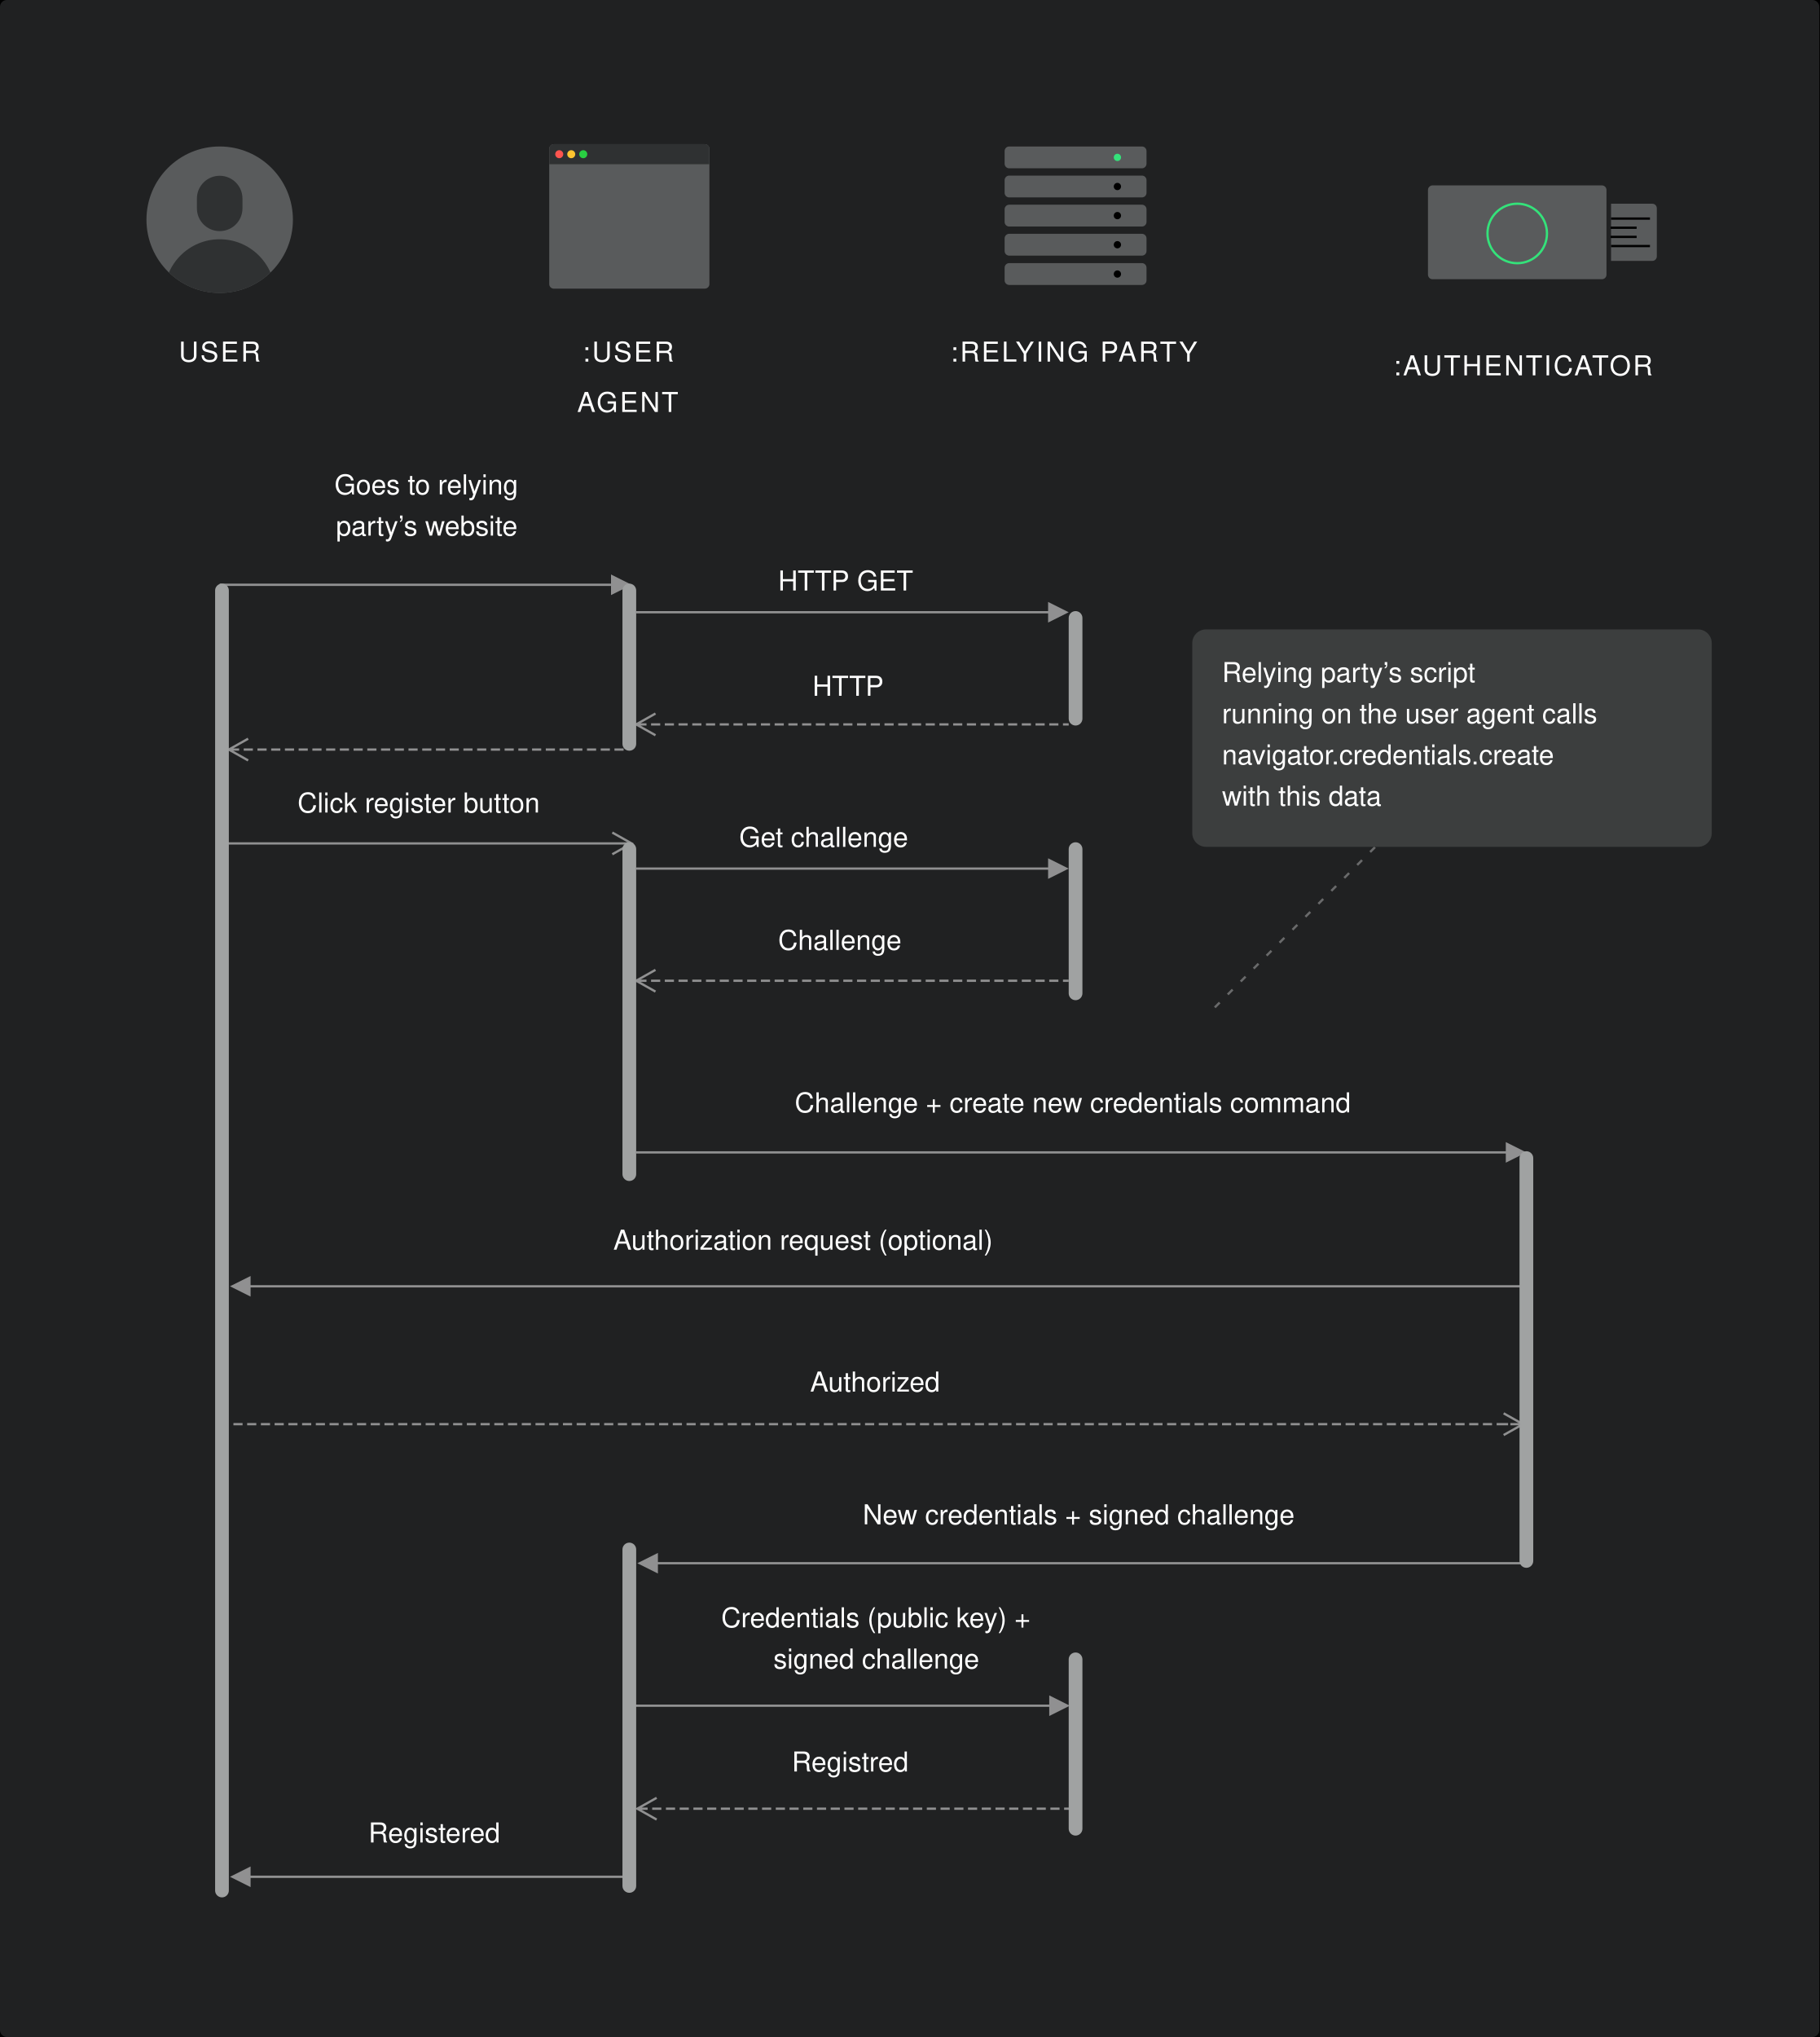
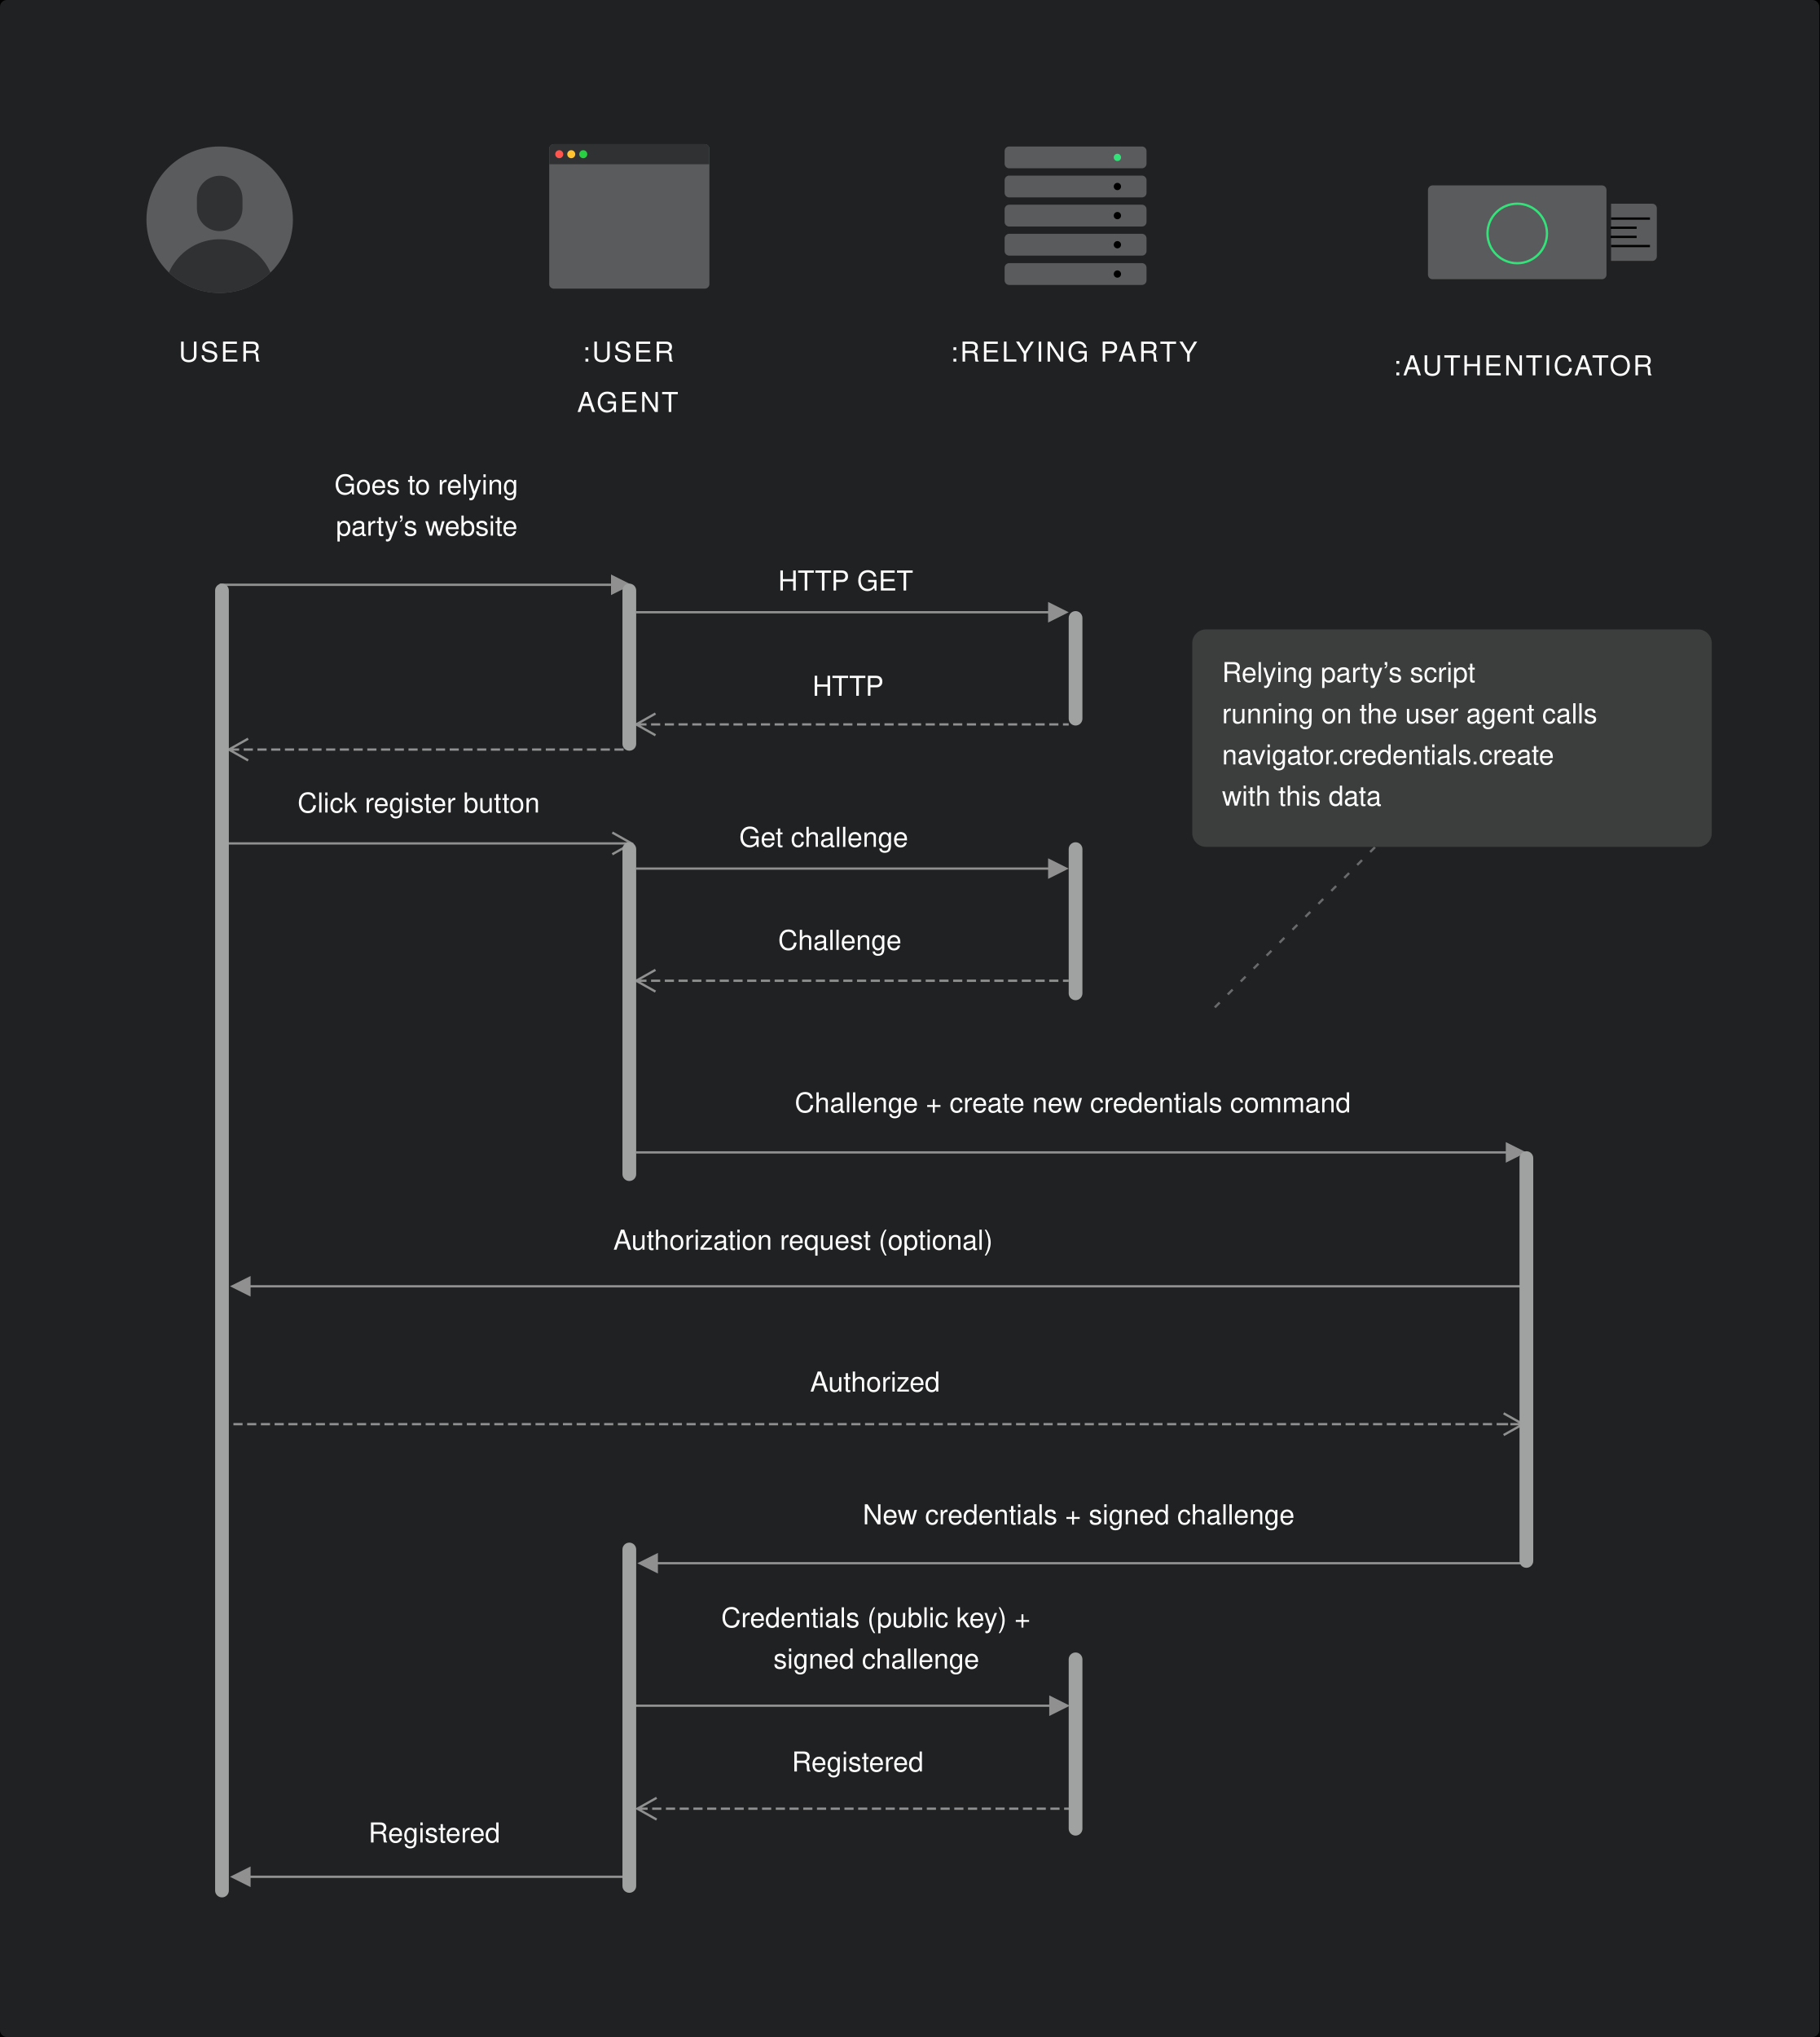
<svg xmlns="http://www.w3.org/2000/svg" xmlns:xlink="http://www.w3.org/1999/xlink" width="795px" height="890px" viewBox="0 0 795 890" version="1.1">
  <defs>
    <rect id="path-1" x="0" y="0" width="795" height="890" rx="3" />
    <path d="M2,0 L68,0 C69.105,-2.02906125e-16 70,0.895 70,2 L70,61.111 C70,62.216 69.105,63.111 68,63.111 L2,63.111 C0.895,63.111 1.3527075e-16,62.216 0,61.111 L0,2 C-1.3527075e-16,0.895 0.895,2.02906125e-16 2,0 Z" id="path-3" />
    <circle id="path-5" cx="32" cy="32" r="32" />
  </defs>
  <g id="Lock-and-Feeling" stroke="none" stroke-width="1" fill="none" fill-rule="evenodd">
    <g id="UI_Tutorial-Information" transform="translate(-148, -1686)">
      <rect fill="#000000" x="0" y="0" width="1440" height="7895" />
      <g id="How-It-Works" transform="translate(147, 590)">
        <g id="Graphic-#2" transform="translate(1, 1096)">
          <g id="Line-10">
            <mask id="mask-2" fill="white">
              <use xlink:href="#path-1" />
            </mask>
            <use id="Mask" fill="#202122" fill-rule="nonzero" xlink:href="#path-1" />
            <path d="M96.5,185.418 L96.5,825.582" stroke="#FFFFFF" opacity="0.33" stroke-linecap="square" stroke-dasharray="2,6" fill-rule="nonzero" mask="url(#mask-2)" />
            <path d="M273.5,185.418 L273.5,825.582" stroke="#FFFFFF" opacity="0.33" stroke-linecap="square" stroke-dasharray="2,6" fill-rule="nonzero" mask="url(#mask-2)" />
            <path d="M469.5,185.418 L469.5,825.582" stroke="#FFFFFF" opacity="0.33" stroke-linecap="square" stroke-dasharray="2,6" fill-rule="nonzero" mask="url(#mask-2)" />
            <path d="M665.5,185.418 L665.5,825.582" stroke="#FFFFFF" opacity="0.33" stroke-linecap="square" stroke-dasharray="2,6" fill-rule="nonzero" mask="url(#mask-2)" />
            <path d="M600.5,370.5 L529.068,441.932" id="Line-11" stroke="#FFFFFF" opacity="0.33" stroke-linecap="square" stroke-dasharray="2,6" fill-rule="nonzero" mask="url(#mask-2)" />
          </g>
          <g id="User-Agent" transform="translate(96, 63)">
            <g id="Rectangle-4" transform="translate(144, 0)">
              <mask id="mask-4" fill="white">
                <use xlink:href="#path-3" />
              </mask>
              <use id="Mask" fill="#595B5C" fill-rule="nonzero" xlink:href="#path-3" />
              <rect fill="#2F3132" fill-rule="nonzero" mask="url(#mask-4)" x="0" y="0" width="70" height="8.75" />
              <circle id="Oval-3" fill="#FF554F" fill-rule="nonzero" mask="url(#mask-4)" cx="4.375" cy="4.375" r="1.75" />
              <circle id="Oval-3" fill="#FFC430" fill-rule="nonzero" mask="url(#mask-4)" cx="9.625" cy="4.375" r="1.75" />
              <circle id="Oval-3" fill="#29CF42" fill-rule="nonzero" mask="url(#mask-4)" cx="14.875" cy="4.375" r="1.75" />
            </g>
            <text id=":User-Agent" font-family="Helvetica" font-size="12" font-weight="normal" line-spacing="22" letter-spacing="0.857" fill="#FFFFFF">
              <tspan x="158.52" y="95">:USER </tspan>
              <tspan x="156.188" y="117">AGENT</tspan>
            </text>
            <text id="Goes-to-relying-part" font-family="Helvetica" font-size="12" font-weight="normal" line-spacing="18" fill="#FFFFFF">
              <tspan x="50.146" y="153">Goes to relying</tspan>
              <tspan x="50.817" y="171">party’s website</tspan>
            </text>
            <rect id="Rectangle-20" fill="#3C3E3E" fill-rule="nonzero" x="425" y="212" width="227" height="95" rx="6" />
            <path id="Line-9" d="M171,193 L0.5,193 L-2.77555756e-16,193 L-2.77555756e-16,192 L0.5,192 L171,192 L171,188 L180,192.5 L171,197 L171,193 Z" fill="#FFFFFF" fill-rule="nonzero" opacity="0.5" />
            <path id="Line-9" d="M178.091,305 L171.755,301.436 L171.319,301.191 L171.809,300.319 L172.245,300.564 L180.245,305.064 L181.02,305.5 L180.245,305.936 L172.245,310.436 L171.809,310.681 L171.319,309.809 L171.755,309.564 L178.091,306 L172,306 L0.5,306 L-2.77555756e-16,306 L-2.77555756e-16,305 L0.5,305 L172,305 L178.091,305 Z" fill="#FFFFFF" fill-rule="nonzero" opacity="0.5" />
            <path id="Line-9" d="M13.5,756.5 L181,756.5 L181.5,756.5 L181.5,757.5 L181,757.5 L13.5,757.5 L13.5,761.5 L4.5,757 L13.5,752.5 L13.5,756.5 Z" fill="#FFFFFF" fill-rule="nonzero" opacity="0.5" />
            <path id="Line-9" d="M362,205 L182.5,205 L182,205 L182,204 L182.5,204 L362,204 L362,200 L371,204.5 L362,209 L362,205 Z" fill="#FFFFFF" fill-rule="nonzero" opacity="0.5" />
            <path id="Line-9" d="M183.909,254 L190.245,257.564 L190.681,257.809 L190.191,258.681 L189.755,258.436 L181.755,253.936 L180.98,253.5 L181.755,253.064 L189.755,248.564 L190.191,248.319 L190.681,249.191 L190.245,249.436 L183.909,253 L186,253 L186.5,253 L186.5,254 L186,254 L183.909,254 Z M189,254 L188.5,254 L188.5,253 L189,253 L190,253 L192,253 L192.5,253 L192.5,254 L192,254 L190,254 L189,254 Z M195,254 L194.5,254 L194.5,253 L195,253 L198,253 L198.5,253 L198.5,254 L198,254 L195,254 Z M201,254 L200.5,254 L200.5,253 L201,253 L204,253 L204.5,253 L204.5,254 L204,254 L201,254 Z M207,254 L206.5,254 L206.5,253 L207,253 L210,253 L210.5,253 L210.5,254 L210,254 L207,254 Z M213,254 L212.5,254 L212.5,253 L213,253 L216,253 L216.5,253 L216.5,254 L216,254 L213,254 Z M219,254 L218.5,254 L218.5,253 L219,253 L222,253 L222.5,253 L222.5,254 L222,254 L219,254 Z M225,254 L224.5,254 L224.5,253 L225,253 L228,253 L228.5,253 L228.5,254 L228,254 L225,254 Z M231,254 L230.5,254 L230.5,253 L231,253 L234,253 L234.5,253 L234.5,254 L234,254 L231,254 Z M237,254 L236.5,254 L236.5,253 L237,253 L240,253 L240.5,253 L240.5,254 L240,254 L237,254 Z M243,254 L242.5,254 L242.5,253 L243,253 L246,253 L246.5,253 L246.5,254 L246,254 L243,254 Z M249,254 L248.5,254 L248.5,253 L249,253 L252,253 L252.5,253 L252.5,254 L252,254 L249,254 Z M255,254 L254.5,254 L254.5,253 L255,253 L258,253 L258.5,253 L258.5,254 L258,254 L255,254 Z M261,254 L260.5,254 L260.5,253 L261,253 L264,253 L264.5,253 L264.5,254 L264,254 L261,254 Z M267,254 L266.5,254 L266.5,253 L267,253 L270,253 L270.5,253 L270.5,254 L270,254 L267,254 Z M273,254 L272.5,254 L272.5,253 L273,253 L276,253 L276.5,253 L276.5,254 L276,254 L273,254 Z M279,254 L278.5,254 L278.5,253 L279,253 L282,253 L282.5,253 L282.5,254 L282,254 L279,254 Z M285,254 L284.5,254 L284.5,253 L285,253 L288,253 L288.5,253 L288.5,254 L288,254 L285,254 Z M291,254 L290.5,254 L290.5,253 L291,253 L294,253 L294.5,253 L294.5,254 L294,254 L291,254 Z M297,254 L296.5,254 L296.5,253 L297,253 L300,253 L300.5,253 L300.5,254 L300,254 L297,254 Z M303,254 L302.5,254 L302.5,253 L303,253 L306,253 L306.5,253 L306.5,254 L306,254 L303,254 Z M309,254 L308.5,254 L308.5,253 L309,253 L312,253 L312.5,253 L312.5,254 L312,254 L309,254 Z M315,254 L314.5,254 L314.5,253 L315,253 L318,253 L318.5,253 L318.5,254 L318,254 L315,254 Z M321,254 L320.5,254 L320.5,253 L321,253 L324,253 L324.5,253 L324.5,254 L324,254 L321,254 Z M327,254 L326.5,254 L326.5,253 L327,253 L330,253 L330.5,253 L330.5,254 L330,254 L327,254 Z M333,254 L332.5,254 L332.5,253 L333,253 L336,253 L336.5,253 L336.5,254 L336,254 L333,254 Z M339,254 L338.5,254 L338.5,253 L339,253 L342,253 L342.5,253 L342.5,254 L342,254 L339,254 Z M345,254 L344.5,254 L344.5,253 L345,253 L348,253 L348.5,253 L348.5,254 L348,254 L345,254 Z M351,254 L350.5,254 L350.5,253 L351,253 L354,253 L354.5,253 L354.5,254 L354,254 L351,254 Z M357,254 L356.5,254 L356.5,253 L357,253 L360,253 L360.5,253 L360.5,254 L360,254 L357,254 Z M363,254 L362.5,254 L362.5,253 L363,253 L366,253 L366.5,253 L366.5,254 L366,254 L363,254 Z M369,254 L368.5,254 L368.5,253 L369,253 L370.5,253 L371,253 L371,254 L370.5,254 L369,254 Z" fill="#FFFFFF" fill-rule="nonzero" opacity="0.5" />
            <path id="Line-9" d="M5.909,265 L12.245,268.564 L12.681,268.809 L12.191,269.681 L11.755,269.436 L3.755,264.936 L2.98,264.5 L3.755,264.064 L11.755,259.564 L12.191,259.319 L12.681,260.191 L12.245,260.436 L5.909,264 L8,264 L8.5,264 L8.5,265 L8,265 L5.909,265 Z M11,265 L10.5,265 L10.5,264 L11,264 L12,264 L14,264 L14.5,264 L14.5,265 L14,265 L12,265 L11,265 Z M17,265 L16.5,265 L16.5,264 L17,264 L20,264 L20.5,264 L20.5,265 L20,265 L17,265 Z M23,265 L22.5,265 L22.5,264 L23,264 L26,264 L26.5,264 L26.5,265 L26,265 L23,265 Z M29,265 L28.5,265 L28.5,264 L29,264 L32,264 L32.5,264 L32.5,265 L32,265 L29,265 Z M35,265 L34.5,265 L34.5,264 L35,264 L38,264 L38.5,264 L38.5,265 L38,265 L35,265 Z M41,265 L40.5,265 L40.5,264 L41,264 L44,264 L44.5,264 L44.5,265 L44,265 L41,265 Z M47,265 L46.5,265 L46.5,264 L47,264 L50,264 L50.5,264 L50.5,265 L50,265 L47,265 Z M53,265 L52.5,265 L52.5,264 L53,264 L56,264 L56.5,264 L56.5,265 L56,265 L53,265 Z M59,265 L58.5,265 L58.5,264 L59,264 L62,264 L62.5,264 L62.5,265 L62,265 L59,265 Z M65,265 L64.5,265 L64.5,264 L65,264 L68,264 L68.5,264 L68.5,265 L68,265 L65,265 Z M71,265 L70.5,265 L70.5,264 L71,264 L74,264 L74.5,264 L74.5,265 L74,265 L71,265 Z M77,265 L76.5,265 L76.5,264 L77,264 L80,264 L80.5,264 L80.5,265 L80,265 L77,265 Z M83,265 L82.5,265 L82.5,264 L83,264 L86,264 L86.5,264 L86.5,265 L86,265 L83,265 Z M89,265 L88.5,265 L88.5,264 L89,264 L92,264 L92.5,264 L92.5,265 L92,265 L89,265 Z M95,265 L94.5,265 L94.5,264 L95,264 L98,264 L98.5,264 L98.5,265 L98,265 L95,265 Z M101,265 L100.5,265 L100.5,264 L101,264 L104,264 L104.5,264 L104.5,265 L104,265 L101,265 Z M107,265 L106.5,265 L106.5,264 L107,264 L110,264 L110.5,264 L110.5,265 L110,265 L107,265 Z M113,265 L112.5,265 L112.5,264 L113,264 L116,264 L116.5,264 L116.5,265 L116,265 L113,265 Z M119,265 L118.5,265 L118.5,264 L119,264 L122,264 L122.5,264 L122.5,265 L122,265 L119,265 Z M125,265 L124.5,265 L124.5,264 L125,264 L128,264 L128.5,264 L128.5,265 L128,265 L125,265 Z M131,265 L130.5,265 L130.5,264 L131,264 L134,264 L134.5,264 L134.5,265 L134,265 L131,265 Z M137,265 L136.5,265 L136.5,264 L137,264 L140,264 L140.5,264 L140.5,265 L140,265 L137,265 Z M143,265 L142.5,265 L142.5,264 L143,264 L146,264 L146.5,264 L146.5,265 L146,265 L143,265 Z M149,265 L148.5,265 L148.5,264 L149,264 L152,264 L152.5,264 L152.5,265 L152,265 L149,265 Z M155,265 L154.5,265 L154.5,264 L155,264 L158,264 L158.5,264 L158.5,265 L158,265 L155,265 Z M161,265 L160.5,265 L160.5,264 L161,264 L164,264 L164.5,264 L164.5,265 L164,265 L161,265 Z M167,265 L166.5,265 L166.5,264 L167,264 L170,264 L170.5,264 L170.5,265 L170,265 L167,265 Z M173,265 L172.5,265 L172.5,264 L173,264 L176,264 L176.5,264 L176.5,265 L176,265 L173,265 Z" fill="#FFFFFF" fill-rule="nonzero" opacity="0.5" />
            <path id="Line-9" d="M362,317 L182.5,317 L182,317 L182,316 L182.5,316 L362,316 L362,312 L371,316.5 L362,321 L362,317 Z" fill="#FFFFFF" fill-rule="nonzero" opacity="0.5" />
            <path id="Line-9" d="M362.5,682.75 L181,682.75 L180.5,682.75 L180.5,681.75 L181,681.75 L362.5,681.75 L362.5,677.75 L371.5,682.25 L362.5,686.75 L362.5,682.75 Z" fill="#FFFFFF" fill-rule="nonzero" opacity="0.5" />
            <path id="Line-9" d="M184.409,727.75 L190.745,731.314 L191.181,731.559 L190.691,732.431 L190.255,732.186 L182.255,727.686 L181.48,727.25 L182.255,726.814 L190.255,722.314 L190.691,722.069 L191.181,722.941 L190.745,723.186 L184.409,726.75 L186.5,726.75 L187,726.75 L187,727.75 L186.5,727.75 L184.409,727.75 Z M189.5,727.75 L189,727.75 L189,726.75 L189.5,726.75 L190.5,726.75 L192.5,726.75 L193,726.75 L193,727.75 L192.5,727.75 L190.5,727.75 L189.5,727.75 Z M195.5,727.75 L195,727.75 L195,726.75 L195.5,726.75 L198.5,726.75 L199,726.75 L199,727.75 L198.5,727.75 L195.5,727.75 Z M201.5,727.75 L201,727.75 L201,726.75 L201.5,726.75 L204.5,726.75 L205,726.75 L205,727.75 L204.5,727.75 L201.5,727.75 Z M207.5,727.75 L207,727.75 L207,726.75 L207.5,726.75 L210.5,726.75 L211,726.75 L211,727.75 L210.5,727.75 L207.5,727.75 Z M213.5,727.75 L213,727.75 L213,726.75 L213.5,726.75 L216.5,726.75 L217,726.75 L217,727.75 L216.5,727.75 L213.5,727.75 Z M219.5,727.75 L219,727.75 L219,726.75 L219.5,726.75 L222.5,726.75 L223,726.75 L223,727.75 L222.5,727.75 L219.5,727.75 Z M225.5,727.75 L225,727.75 L225,726.75 L225.5,726.75 L228.5,726.75 L229,726.75 L229,727.75 L228.5,727.75 L225.5,727.75 Z M231.5,727.75 L231,727.75 L231,726.75 L231.5,726.75 L234.5,726.75 L235,726.75 L235,727.75 L234.5,727.75 L231.5,727.75 Z M237.5,727.75 L237,727.75 L237,726.75 L237.5,726.75 L240.5,726.75 L241,726.75 L241,727.75 L240.5,727.75 L237.5,727.75 Z M243.5,727.75 L243,727.75 L243,726.75 L243.5,726.75 L246.5,726.75 L247,726.75 L247,727.75 L246.5,727.75 L243.5,727.75 Z M249.5,727.75 L249,727.75 L249,726.75 L249.5,726.75 L252.5,726.75 L253,726.75 L253,727.75 L252.5,727.75 L249.5,727.75 Z M255.5,727.75 L255,727.75 L255,726.75 L255.5,726.75 L258.5,726.75 L259,726.75 L259,727.75 L258.5,727.75 L255.5,727.75 Z M261.5,727.75 L261,727.75 L261,726.75 L261.5,726.75 L264.5,726.75 L265,726.75 L265,727.75 L264.5,727.75 L261.5,727.75 Z M267.5,727.75 L267,727.75 L267,726.75 L267.5,726.75 L270.5,726.75 L271,726.75 L271,727.75 L270.5,727.75 L267.5,727.75 Z M273.5,727.75 L273,727.75 L273,726.75 L273.5,726.75 L276.5,726.75 L277,726.75 L277,727.75 L276.5,727.75 L273.5,727.75 Z M279.5,727.75 L279,727.75 L279,726.75 L279.5,726.75 L282.5,726.75 L283,726.75 L283,727.75 L282.5,727.75 L279.5,727.75 Z M285.5,727.75 L285,727.75 L285,726.75 L285.5,726.75 L288.5,726.75 L289,726.75 L289,727.75 L288.5,727.75 L285.5,727.75 Z M291.5,727.75 L291,727.75 L291,726.75 L291.5,726.75 L294.5,726.75 L295,726.75 L295,727.75 L294.5,727.75 L291.5,727.75 Z M297.5,727.75 L297,727.75 L297,726.75 L297.5,726.75 L300.5,726.75 L301,726.75 L301,727.75 L300.5,727.75 L297.5,727.75 Z M303.5,727.75 L303,727.75 L303,726.75 L303.5,726.75 L306.5,726.75 L307,726.75 L307,727.75 L306.5,727.75 L303.5,727.75 Z M309.5,727.75 L309,727.75 L309,726.75 L309.5,726.75 L312.5,726.75 L313,726.75 L313,727.75 L312.5,727.75 L309.5,727.75 Z M315.5,727.75 L315,727.75 L315,726.75 L315.5,726.75 L318.5,726.75 L319,726.75 L319,727.75 L318.5,727.75 L315.5,727.75 Z M321.5,727.75 L321,727.75 L321,726.75 L321.5,726.75 L324.5,726.75 L325,726.75 L325,727.75 L324.5,727.75 L321.5,727.75 Z M327.5,727.75 L327,727.75 L327,726.75 L327.5,726.75 L330.5,726.75 L331,726.75 L331,727.75 L330.5,727.75 L327.5,727.75 Z M333.5,727.75 L333,727.75 L333,726.75 L333.5,726.75 L336.5,726.75 L337,726.75 L337,727.75 L336.5,727.75 L333.5,727.75 Z M339.5,727.75 L339,727.75 L339,726.75 L339.5,726.75 L342.5,726.75 L343,726.75 L343,727.75 L342.5,727.75 L339.5,727.75 Z M345.5,727.75 L345,727.75 L345,726.75 L345.5,726.75 L348.5,726.75 L349,726.75 L349,727.75 L348.5,727.75 L345.5,727.75 Z M351.5,727.75 L351,727.75 L351,726.75 L351.5,726.75 L354.5,726.75 L355,726.75 L355,727.75 L354.5,727.75 L351.5,727.75 Z M357.5,727.75 L357,727.75 L357,726.75 L357.5,726.75 L360.5,726.75 L361,726.75 L361,727.75 L360.5,727.75 L357.5,727.75 Z M363.5,727.75 L363,727.75 L363,726.75 L363.5,726.75 L366.5,726.75 L367,726.75 L367,727.75 L366.5,727.75 L363.5,727.75 Z M369.5,727.75 L369,727.75 L369,726.75 L369.5,726.75 L371,726.75 L371.5,726.75 L371.5,727.75 L371,727.75 L369.5,727.75 Z" fill="#FFFFFF" fill-rule="nonzero" opacity="0.5" />
            <path id="Line-9" d="M562,441 L182.5,441 L182,441 L182,440 L182.5,440 L562,440 L562,436 L571,440.5 L562,445 L562,441 Z" fill="#FFFFFF" fill-rule="nonzero" opacity="0.5" />
            <path id="Line-9" d="M191.5,619.5 L571,619.5 L571.5,619.5 L571.5,620.5 L571,620.5 L191.5,620.5 L191.5,624.5 L182.5,620 L191.5,615.5 L191.5,619.5 Z" fill="#FFFFFF" fill-rule="nonzero" opacity="0.5" />
            <path id="Line-9" d="M13.5,498.5 L570,498.5 L570.5,498.5 L570.5,499.5 L570,499.5 L13.5,499.5 L13.5,503.5 L4.5,499 L13.5,494.5 L13.5,498.5 Z" fill="#FFFFFF" fill-rule="nonzero" opacity="0.5" />
            <path id="Line-9" d="M183.909,366 L190.245,369.564 L190.681,369.809 L190.191,370.681 L189.755,370.436 L181.755,365.936 L180.98,365.5 L181.755,365.064 L189.755,360.564 L190.191,360.319 L190.681,361.191 L190.245,361.436 L183.909,365 L186,365 L186.5,365 L186.5,366 L186,366 L183.909,366 Z M189,366 L188.5,366 L188.5,365 L189,365 L190,365 L192,365 L192.5,365 L192.5,366 L192,366 L190,366 L189,366 Z M195,366 L194.5,366 L194.5,365 L195,365 L198,365 L198.5,365 L198.5,366 L198,366 L195,366 Z M201,366 L200.5,366 L200.5,365 L201,365 L204,365 L204.5,365 L204.5,366 L204,366 L201,366 Z M207,366 L206.5,366 L206.5,365 L207,365 L210,365 L210.5,365 L210.5,366 L210,366 L207,366 Z M213,366 L212.5,366 L212.5,365 L213,365 L216,365 L216.5,365 L216.5,366 L216,366 L213,366 Z M219,366 L218.5,366 L218.5,365 L219,365 L222,365 L222.5,365 L222.5,366 L222,366 L219,366 Z M225,366 L224.5,366 L224.5,365 L225,365 L228,365 L228.5,365 L228.5,366 L228,366 L225,366 Z M231,366 L230.5,366 L230.5,365 L231,365 L234,365 L234.5,365 L234.5,366 L234,366 L231,366 Z M237,366 L236.5,366 L236.5,365 L237,365 L240,365 L240.5,365 L240.5,366 L240,366 L237,366 Z M243,366 L242.5,366 L242.5,365 L243,365 L246,365 L246.5,365 L246.5,366 L246,366 L243,366 Z M249,366 L248.5,366 L248.5,365 L249,365 L252,365 L252.5,365 L252.5,366 L252,366 L249,366 Z M255,366 L254.5,366 L254.5,365 L255,365 L258,365 L258.5,365 L258.5,366 L258,366 L255,366 Z M261,366 L260.5,366 L260.5,365 L261,365 L264,365 L264.5,365 L264.5,366 L264,366 L261,366 Z M267,366 L266.5,366 L266.5,365 L267,365 L270,365 L270.5,365 L270.5,366 L270,366 L267,366 Z M273,366 L272.5,366 L272.5,365 L273,365 L276,365 L276.5,365 L276.5,366 L276,366 L273,366 Z M279,366 L278.5,366 L278.5,365 L279,365 L282,365 L282.5,365 L282.5,366 L282,366 L279,366 Z M285,366 L284.5,366 L284.5,365 L285,365 L288,365 L288.5,365 L288.5,366 L288,366 L285,366 Z M291,366 L290.5,366 L290.5,365 L291,365 L294,365 L294.5,365 L294.5,366 L294,366 L291,366 Z M297,366 L296.5,366 L296.5,365 L297,365 L300,365 L300.5,365 L300.5,366 L300,366 L297,366 Z M303,366 L302.5,366 L302.5,365 L303,365 L306,365 L306.5,365 L306.5,366 L306,366 L303,366 Z M309,366 L308.5,366 L308.5,365 L309,365 L312,365 L312.5,365 L312.5,366 L312,366 L309,366 Z M315,366 L314.5,366 L314.5,365 L315,365 L318,365 L318.5,365 L318.5,366 L318,366 L315,366 Z M321,366 L320.5,366 L320.5,365 L321,365 L324,365 L324.5,365 L324.5,366 L324,366 L321,366 Z M327,366 L326.5,366 L326.5,365 L327,365 L330,365 L330.5,365 L330.5,366 L330,366 L327,366 Z M333,366 L332.5,366 L332.5,365 L333,365 L336,365 L336.5,365 L336.5,366 L336,366 L333,366 Z M339,366 L338.5,366 L338.5,365 L339,365 L342,365 L342.5,365 L342.5,366 L342,366 L339,366 Z M345,366 L344.5,366 L344.5,365 L345,365 L348,365 L348.5,365 L348.5,366 L348,366 L345,366 Z M351,366 L350.5,366 L350.5,365 L351,365 L354,365 L354.5,365 L354.5,366 L354,366 L351,366 Z M357,366 L356.5,366 L356.5,365 L357,365 L360,365 L360.5,365 L360.5,366 L360,366 L357,366 Z M363,366 L362.5,366 L362.5,365 L363,365 L366,365 L366.5,365 L366.5,366 L366,366 L363,366 Z M369,366 L368.5,366 L368.5,365 L369,365 L370.5,365 L371,365 L371,366 L370.5,366 L369,366 Z" fill="#FFFFFF" fill-rule="nonzero" opacity="0.5" />
            <path id="Line-9" d="M568,558.98 L568,559.52 L568.48,559.25 L568,558.98 Z M567.591,558.75 L561.255,555.186 L560.819,554.941 L561.309,554.069 L561.745,554.314 L569.745,558.814 L570.52,559.25 L569.745,559.686 L561.745,564.186 L561.309,564.431 L560.819,563.559 L561.255,563.314 L567.591,559.75 L567.5,559.75 L564.5,559.75 L564,559.75 L564,558.75 L564.5,558.75 L567.5,558.75 L567.591,558.75 Z M6.5,559.75 L6,559.75 L6,558.75 L6.5,558.75 L9.5,558.75 L10,558.75 L10,559.75 L9.5,559.75 L6.5,559.75 Z M12.5,559.75 L12,559.75 L12,558.75 L12.5,558.75 L15.5,558.75 L16,558.75 L16,559.75 L15.5,559.75 L12.5,559.75 Z M18.5,559.75 L18,559.75 L18,558.75 L18.5,558.75 L21.5,558.75 L22,558.75 L22,559.75 L21.5,559.75 L18.5,559.75 Z M24.5,559.75 L24,559.75 L24,558.75 L24.5,558.75 L27.5,558.75 L28,558.75 L28,559.75 L27.5,559.75 L24.5,559.75 Z M30.5,559.75 L30,559.75 L30,558.75 L30.5,558.75 L33.5,558.75 L34,558.75 L34,559.75 L33.5,559.75 L30.5,559.75 Z M36.5,559.75 L36,559.75 L36,558.75 L36.5,558.75 L39.5,558.75 L40,558.75 L40,559.75 L39.5,559.75 L36.5,559.75 Z M42.5,559.75 L42,559.75 L42,558.75 L42.5,558.75 L45.5,558.75 L46,558.75 L46,559.75 L45.5,559.75 L42.5,559.75 Z M48.5,559.75 L48,559.75 L48,558.75 L48.5,558.75 L51.5,558.75 L52,558.75 L52,559.75 L51.5,559.75 L48.5,559.75 Z M54.5,559.75 L54,559.75 L54,558.75 L54.5,558.75 L57.5,558.75 L58,558.75 L58,559.75 L57.5,559.75 L54.5,559.75 Z M60.5,559.75 L60,559.75 L60,558.75 L60.5,558.75 L63.5,558.75 L64,558.75 L64,559.75 L63.5,559.75 L60.5,559.75 Z M66.5,559.75 L66,559.75 L66,558.75 L66.5,558.75 L69.5,558.75 L70,558.75 L70,559.75 L69.5,559.75 L66.5,559.75 Z M72.5,559.75 L72,559.75 L72,558.75 L72.5,558.75 L75.5,558.75 L76,558.75 L76,559.75 L75.5,559.75 L72.5,559.75 Z M78.5,559.75 L78,559.75 L78,558.75 L78.5,558.75 L81.5,558.75 L82,558.75 L82,559.75 L81.5,559.75 L78.5,559.75 Z M84.5,559.75 L84,559.75 L84,558.75 L84.5,558.75 L87.5,558.75 L88,558.75 L88,559.75 L87.5,559.75 L84.5,559.75 Z M90.5,559.75 L90,559.75 L90,558.75 L90.5,558.75 L93.5,558.75 L94,558.75 L94,559.75 L93.5,559.75 L90.5,559.75 Z M96.5,559.75 L96,559.75 L96,558.75 L96.5,558.75 L99.5,558.75 L100,558.75 L100,559.75 L99.5,559.75 L96.5,559.75 Z M102.5,559.75 L102,559.75 L102,558.75 L102.5,558.75 L105.5,558.75 L106,558.75 L106,559.75 L105.5,559.75 L102.5,559.75 Z M108.5,559.75 L108,559.75 L108,558.75 L108.5,558.75 L111.5,558.75 L112,558.75 L112,559.75 L111.5,559.75 L108.5,559.75 Z M114.5,559.75 L114,559.75 L114,558.75 L114.5,558.75 L117.5,558.75 L118,558.75 L118,559.75 L117.5,559.75 L114.5,559.75 Z M120.5,559.75 L120,559.75 L120,558.75 L120.5,558.75 L123.5,558.75 L124,558.75 L124,559.75 L123.5,559.75 L120.5,559.75 Z M126.5,559.75 L126,559.75 L126,558.75 L126.5,558.75 L129.5,558.75 L130,558.75 L130,559.75 L129.5,559.75 L126.5,559.75 Z M132.5,559.75 L132,559.75 L132,558.75 L132.5,558.75 L135.5,558.75 L136,558.75 L136,559.75 L135.5,559.75 L132.5,559.75 Z M138.5,559.75 L138,559.75 L138,558.75 L138.5,558.75 L141.5,558.75 L142,558.75 L142,559.75 L141.5,559.75 L138.5,559.75 Z M144.5,559.75 L144,559.75 L144,558.75 L144.5,558.75 L147.5,558.75 L148,558.75 L148,559.75 L147.5,559.75 L144.5,559.75 Z M150.5,559.75 L150,559.75 L150,558.75 L150.5,558.75 L153.5,558.75 L154,558.75 L154,559.75 L153.5,559.75 L150.5,559.75 Z M156.5,559.75 L156,559.75 L156,558.75 L156.5,558.75 L159.5,558.75 L160,558.75 L160,559.75 L159.5,559.75 L156.5,559.75 Z M162.5,559.75 L162,559.75 L162,558.75 L162.5,558.75 L165.5,558.75 L166,558.75 L166,559.75 L165.5,559.75 L162.5,559.75 Z M168.5,559.75 L168,559.75 L168,558.75 L168.5,558.75 L171.5,558.75 L172,558.75 L172,559.75 L171.5,559.75 L168.5,559.75 Z M174.5,559.75 L174,559.75 L174,558.75 L174.5,558.75 L177.5,558.75 L178,558.75 L178,559.75 L177.5,559.75 L174.5,559.75 Z M180.5,559.75 L180,559.75 L180,558.75 L180.5,558.75 L183.5,558.75 L184,558.75 L184,559.75 L183.5,559.75 L180.5,559.75 Z M186.5,559.75 L186,559.75 L186,558.75 L186.5,558.75 L189.5,558.75 L190,558.75 L190,559.75 L189.5,559.75 L186.5,559.75 Z M192.5,559.75 L192,559.75 L192,558.75 L192.5,558.75 L195.5,558.75 L196,558.75 L196,559.75 L195.5,559.75 L192.5,559.75 Z M198.5,559.75 L198,559.75 L198,558.75 L198.5,558.75 L201.5,558.75 L202,558.75 L202,559.75 L201.5,559.75 L198.5,559.75 Z M204.5,559.75 L204,559.75 L204,558.75 L204.5,558.75 L207.5,558.75 L208,558.75 L208,559.75 L207.5,559.75 L204.5,559.75 Z M210.5,559.75 L210,559.75 L210,558.75 L210.5,558.75 L213.5,558.75 L214,558.75 L214,559.75 L213.5,559.75 L210.5,559.75 Z M216.5,559.75 L216,559.75 L216,558.75 L216.5,558.75 L219.5,558.75 L220,558.75 L220,559.75 L219.5,559.75 L216.5,559.75 Z M222.5,559.75 L222,559.75 L222,558.75 L222.5,558.75 L225.5,558.75 L226,558.75 L226,559.75 L225.5,559.75 L222.5,559.75 Z M228.5,559.75 L228,559.75 L228,558.75 L228.5,558.75 L231.5,558.75 L232,558.75 L232,559.75 L231.5,559.75 L228.5,559.75 Z M234.5,559.75 L234,559.75 L234,558.75 L234.5,558.75 L237.5,558.75 L238,558.75 L238,559.75 L237.5,559.75 L234.5,559.75 Z M240.5,559.75 L240,559.75 L240,558.75 L240.5,558.75 L243.5,558.75 L244,558.75 L244,559.75 L243.5,559.75 L240.5,559.75 Z M246.5,559.75 L246,559.75 L246,558.75 L246.5,558.75 L249.5,558.75 L250,558.75 L250,559.75 L249.5,559.75 L246.5,559.75 Z M252.5,559.75 L252,559.75 L252,558.75 L252.5,558.75 L255.5,558.75 L256,558.75 L256,559.75 L255.5,559.75 L252.5,559.75 Z M258.5,559.75 L258,559.75 L258,558.75 L258.5,558.75 L261.5,558.75 L262,558.75 L262,559.75 L261.5,559.75 L258.5,559.75 Z M264.5,559.75 L264,559.75 L264,558.75 L264.5,558.75 L267.5,558.75 L268,558.75 L268,559.75 L267.5,559.75 L264.5,559.75 Z M270.5,559.75 L270,559.75 L270,558.75 L270.5,558.75 L273.5,558.75 L274,558.75 L274,559.75 L273.5,559.75 L270.5,559.75 Z M276.5,559.75 L276,559.75 L276,558.75 L276.5,558.75 L279.5,558.75 L280,558.75 L280,559.75 L279.5,559.75 L276.5,559.75 Z M282.5,559.75 L282,559.75 L282,558.75 L282.5,558.75 L285.5,558.75 L286,558.75 L286,559.75 L285.5,559.75 L282.5,559.75 Z M288.5,559.75 L288,559.75 L288,558.75 L288.5,558.75 L291.5,558.75 L292,558.75 L292,559.75 L291.5,559.75 L288.5,559.75 Z M294.5,559.75 L294,559.75 L294,558.75 L294.5,558.75 L297.5,558.75 L298,558.75 L298,559.75 L297.5,559.75 L294.5,559.75 Z M300.5,559.75 L300,559.75 L300,558.75 L300.5,558.75 L303.5,558.75 L304,558.75 L304,559.75 L303.5,559.75 L300.5,559.75 Z M306.5,559.75 L306,559.75 L306,558.75 L306.5,558.75 L309.5,558.75 L310,558.75 L310,559.75 L309.5,559.75 L306.5,559.75 Z M312.5,559.75 L312,559.75 L312,558.75 L312.5,558.75 L315.5,558.75 L316,558.75 L316,559.75 L315.5,559.75 L312.5,559.75 Z M318.5,559.75 L318,559.75 L318,558.75 L318.5,558.75 L321.5,558.75 L322,558.75 L322,559.75 L321.5,559.75 L318.5,559.75 Z M324.5,559.75 L324,559.75 L324,558.75 L324.5,558.75 L327.5,558.75 L328,558.75 L328,559.75 L327.5,559.75 L324.5,559.75 Z M330.5,559.75 L330,559.75 L330,558.75 L330.5,558.75 L333.5,558.75 L334,558.75 L334,559.75 L333.5,559.75 L330.5,559.75 Z M336.5,559.75 L336,559.75 L336,558.75 L336.5,558.75 L339.5,558.75 L340,558.75 L340,559.75 L339.5,559.75 L336.5,559.75 Z M342.5,559.75 L342,559.75 L342,558.75 L342.5,558.75 L345.5,558.75 L346,558.75 L346,559.75 L345.5,559.75 L342.5,559.75 Z M348.5,559.75 L348,559.75 L348,558.75 L348.5,558.75 L351.5,558.75 L352,558.75 L352,559.75 L351.5,559.75 L348.5,559.75 Z M354.5,559.75 L354,559.75 L354,558.75 L354.5,558.75 L357.5,558.75 L358,558.75 L358,559.75 L357.5,559.75 L354.5,559.75 Z M360.5,559.75 L360,559.75 L360,558.75 L360.5,558.75 L363.5,558.75 L364,558.75 L364,559.75 L363.5,559.75 L360.5,559.75 Z M366.5,559.75 L366,559.75 L366,558.75 L366.5,558.75 L369.5,558.75 L370,558.75 L370,559.75 L369.5,559.75 L366.5,559.75 Z M372.5,559.75 L372,559.75 L372,558.75 L372.5,558.75 L375.5,558.75 L376,558.75 L376,559.75 L375.5,559.75 L372.5,559.75 Z M378.5,559.75 L378,559.75 L378,558.75 L378.5,558.75 L381.5,558.75 L382,558.75 L382,559.75 L381.5,559.75 L378.5,559.75 Z M384.5,559.75 L384,559.75 L384,558.75 L384.5,558.75 L387.5,558.75 L388,558.75 L388,559.75 L387.5,559.75 L384.5,559.75 Z M390.5,559.75 L390,559.75 L390,558.75 L390.5,558.75 L393.5,558.75 L394,558.75 L394,559.75 L393.5,559.75 L390.5,559.75 Z M396.5,559.75 L396,559.75 L396,558.75 L396.5,558.75 L399.5,558.75 L400,558.75 L400,559.75 L399.5,559.75 L396.5,559.75 Z M402.5,559.75 L402,559.75 L402,558.75 L402.5,558.75 L405.5,558.75 L406,558.75 L406,559.75 L405.5,559.75 L402.5,559.75 Z M408.5,559.75 L408,559.75 L408,558.75 L408.5,558.75 L411.5,558.75 L412,558.75 L412,559.75 L411.5,559.75 L408.5,559.75 Z M414.5,559.75 L414,559.75 L414,558.75 L414.5,558.75 L417.5,558.75 L418,558.75 L418,559.75 L417.5,559.75 L414.5,559.75 Z M420.5,559.75 L420,559.75 L420,558.75 L420.5,558.75 L423.5,558.75 L424,558.75 L424,559.75 L423.5,559.75 L420.5,559.75 Z M426.5,559.75 L426,559.75 L426,558.75 L426.5,558.75 L429.5,558.75 L430,558.75 L430,559.75 L429.5,559.75 L426.5,559.75 Z M432.5,559.75 L432,559.75 L432,558.75 L432.5,558.75 L435.5,558.75 L436,558.75 L436,559.75 L435.5,559.75 L432.5,559.75 Z M438.5,559.75 L438,559.75 L438,558.75 L438.5,558.75 L441.5,558.75 L442,558.75 L442,559.75 L441.5,559.75 L438.5,559.75 Z M444.5,559.75 L444,559.75 L444,558.75 L444.5,558.75 L447.5,558.75 L448,558.75 L448,559.75 L447.5,559.75 L444.5,559.75 Z M450.5,559.75 L450,559.75 L450,558.75 L450.5,558.75 L453.5,558.75 L454,558.75 L454,559.75 L453.5,559.75 L450.5,559.75 Z M456.5,559.75 L456,559.75 L456,558.75 L456.5,558.75 L459.5,558.75 L460,558.75 L460,559.75 L459.5,559.75 L456.5,559.75 Z M462.5,559.75 L462,559.75 L462,558.75 L462.5,558.75 L465.5,558.75 L466,558.75 L466,559.75 L465.5,559.75 L462.5,559.75 Z M468.5,559.75 L468,559.75 L468,558.75 L468.5,558.75 L471.5,558.75 L472,558.75 L472,559.75 L471.5,559.75 L468.5,559.75 Z M474.5,559.75 L474,559.75 L474,558.75 L474.5,558.75 L477.5,558.75 L478,558.75 L478,559.75 L477.5,559.75 L474.5,559.75 Z M480.5,559.75 L480,559.75 L480,558.75 L480.5,558.75 L483.5,558.75 L484,558.75 L484,559.75 L483.5,559.75 L480.5,559.75 Z M486.5,559.75 L486,559.75 L486,558.75 L486.5,558.75 L489.5,558.75 L490,558.75 L490,559.75 L489.5,559.75 L486.5,559.75 Z M492.5,559.75 L492,559.75 L492,558.75 L492.5,558.75 L495.5,558.75 L496,558.75 L496,559.75 L495.5,559.75 L492.5,559.75 Z M498.5,559.75 L498,559.75 L498,558.75 L498.5,558.75 L501.5,558.75 L502,558.75 L502,559.75 L501.5,559.75 L498.5,559.75 Z M504.5,559.75 L504,559.75 L504,558.75 L504.5,558.75 L507.5,558.75 L508,558.75 L508,559.75 L507.5,559.75 L504.5,559.75 Z M510.5,559.75 L510,559.75 L510,558.75 L510.5,558.75 L513.5,558.75 L514,558.75 L514,559.75 L513.5,559.75 L510.5,559.75 Z M516.5,559.75 L516,559.75 L516,558.75 L516.5,558.75 L519.5,558.75 L520,558.75 L520,559.75 L519.5,559.75 L516.5,559.75 Z M522.5,559.75 L522,559.75 L522,558.75 L522.5,558.75 L525.5,558.75 L526,558.75 L526,559.75 L525.5,559.75 L522.5,559.75 Z M528.5,559.75 L528,559.75 L528,558.75 L528.5,558.75 L531.5,558.75 L532,558.75 L532,559.75 L531.5,559.75 L528.5,559.75 Z M534.5,559.75 L534,559.75 L534,558.75 L534.5,558.75 L537.5,558.75 L538,558.75 L538,559.75 L537.5,559.75 L534.5,559.75 Z M540.5,559.75 L540,559.75 L540,558.75 L540.5,558.75 L543.5,558.75 L544,558.75 L544,559.75 L543.5,559.75 L540.5,559.75 Z M546.5,559.75 L546,559.75 L546,558.75 L546.5,558.75 L549.5,558.75 L550,558.75 L550,559.75 L549.5,559.75 L546.5,559.75 Z M552.5,559.75 L552,559.75 L552,558.75 L552.5,558.75 L555.5,558.75 L556,558.75 L556,559.75 L555.5,559.75 L552.5,559.75 Z M558.5,559.75 L558,559.75 L558,558.75 L558.5,558.75 L561.5,558.75 L562.5,558.75 L563,558.75 L563,559.75 L562.5,559.75 L561.5,559.75 L558.5,559.75 Z" fill="#FFFFFF" fill-rule="nonzero" opacity="0.5" />
            <text id="Relying-party’s-scri" font-family="Helvetica" font-size="12" font-weight="normal" line-spacing="18" fill="#FFFFFF">
              <tspan x="438" y="235">Relying party’s script</tspan>
              <tspan x="438" y="253">running on the user agent calls</tspan>
              <tspan x="438" y="271">navigator.credentials.create</tspan>
              <tspan x="438" y="289">with this data</tspan>
            </text>
            <text id="Challenge-+create-ne" font-family="Helvetica" font-size="12" font-weight="normal" line-spacing="18" fill="#FFFFFF">
              <tspan x="251.266" y="423">Challenge + create new credentials command</tspan>
            </text>
            <text id="Authorization-reques" font-family="Helvetica" font-size="12" font-weight="normal" line-spacing="18" fill="#FFFFFF">
              <tspan x="172" y="483">Authorization request (optional)</tspan>
            </text>
            <text id="Authorized" font-family="Helvetica" font-size="12" font-weight="normal" line-spacing="18" fill="#FFFFFF">
              <tspan x="258" y="545">Authorized</tspan>
            </text>
            <text id="New-credentials-+-si" font-family="Helvetica" font-size="12" font-weight="normal" line-spacing="18" fill="#FFFFFF">
              <tspan x="281" y="603">New credentials + signed challenge</tspan>
            </text>
            <text id="Credentials-(public" font-family="Helvetica" font-size="12" font-weight="normal" line-spacing="18" fill="#FFFFFF">
              <tspan x="219.137" y="648">Credentials (public key) + </tspan>
              <tspan x="241.965" y="666">signed challenge</tspan>
            </text>
            <text id="Registred" font-family="Helvetica" font-size="12" font-weight="normal" line-spacing="18" fill="#FFFFFF">
-               <tspan x="250" y="711">Registred</tspan>
+               <tspan x="250" y="711">Registered</tspan>
            </text>
            <text id="Registered" font-family="Helvetica" font-size="12" font-weight="normal" line-spacing="18" fill="#FFFFFF">
              <tspan x="65" y="742">Registered</tspan>
            </text>
            <text id="HTTP-GET" font-family="Helvetica" font-size="12" font-weight="normal" line-spacing="18" fill="#FFFFFF">
              <tspan x="244" y="195">HTTP GET</tspan>
            </text>
            <text id="HTTP" font-family="Helvetica" font-size="12" font-weight="normal" line-spacing="18" fill="#FFFFFF">
              <tspan x="259" y="241">HTTP</tspan>
            </text>
            <text id="Get-challenge" font-family="Helvetica" font-size="12" font-weight="normal" line-spacing="18" fill="#FFFFFF">
              <tspan x="227" y="307">Get challenge</tspan>
            </text>
            <text id="Click-register-butto" font-family="Helvetica" font-size="12" font-weight="normal" line-spacing="18" fill="#FFFFFF">
              <tspan x="34" y="292">Click register button</tspan>
            </text>
            <text id="Challenge" font-family="Helvetica" font-size="12" font-weight="normal" line-spacing="18" fill="#FFFFFF">
              <tspan x="244" y="352">Challenge</tspan>
            </text>
          </g>
          <g id="User" transform="translate(64, 64)">
            <text font-family="Helvetica" font-size="12" font-weight="normal" line-spacing="22" letter-spacing="0.857" fill="#FFFFFF">
              <tspan x="14.116" y="94">USER</tspan>
            </text>
            <g id="Group-6">
              <mask id="mask-6" fill="white">
                <use xlink:href="#path-5" />
              </mask>
              <use id="Mask" fill="#595B5C" fill-rule="nonzero" xlink:href="#path-5" />
              <path d="M32,12.8 L32,12.8 C37.498,12.8 41.956,17.257 41.956,22.756 L41.956,27.022 C41.956,32.521 37.498,36.978 32,36.978 L32,36.978 C26.502,36.978 22.044,32.521 22.044,27.022 L22.044,22.756 C22.044,17.257 26.502,12.8 32,12.8 Z" id="Rectangle-11" fill="#2F3132" fill-rule="nonzero" mask="url(#mask-6)" />
              <path d="M32,40.533 L32,40.533 C45.353,40.533 56.178,51.358 56.178,64.711 L56.178,66.133 C56.178,79.486 45.353,90.311 32,90.311 L32,90.311 C18.647,90.311 7.822,79.486 7.822,66.133 L7.822,64.711 C7.822,51.358 18.647,40.533 32,40.533 Z" id="Rectangle-16" fill="#2F3132" fill-rule="nonzero" mask="url(#mask-6)" />
            </g>
          </g>
          <g id="Relying-Pary" transform="translate(415, 64)">
            <text id=":RELYING-PARTY" font-family="Helvetica" font-size="12" font-weight="normal" line-spacing="22" letter-spacing="0.857" fill="#FFFFFF">
              <tspan x="0.312" y="94">:RELYING PARTY</tspan>
            </text>
            <g id="Group-5" transform="translate(24, 0)" fill-rule="nonzero">
              <path d="M2,38.154 L60,38.154 C61.105,38.154 62,39.049 62,40.154 L62,45.692 C62,46.797 61.105,47.692 60,47.692 L2,47.692 C0.895,47.692 6.25798147e-16,46.797 0,45.692 L0,40.154 C-1.3527075e-16,39.049 0.895,38.154 2,38.154 Z" id="Rectangle-8" fill="#595B5C" />
              <path d="M2,25.436 L60,25.436 C61.105,25.436 62,26.331 62,27.436 L62,32.974 C62,34.079 61.105,34.974 60,34.974 L2,34.974 C0.895,34.974 1.3527075e-16,34.079 0,32.974 L0,27.436 C-1.3527075e-16,26.331 0.895,25.436 2,25.436 Z" id="Rectangle-8" fill="#595B5C" />
              <path d="M2,12.718 L60,12.718 C61.105,12.718 62,13.613 62,14.718 L62,20.256 C62,21.361 61.105,22.256 60,22.256 L2,22.256 C0.895,22.256 1.3527075e-16,21.361 0,20.256 L0,14.718 C-1.3527075e-16,13.613 0.895,12.718 2,12.718 Z" id="Rectangle-8" fill="#595B5C" />
              <path d="M2,0 L60,0 C61.105,-2.02906125e-16 62,0.895 62,2 L62,7.538 C62,8.643 61.105,9.538 60,9.538 L2,9.538 C0.895,9.538 6.25798147e-16,8.643 0,7.538 L0,2 C-1.3527075e-16,0.895 0.895,-2.41183085e-16 2,-4.4408921e-16 Z" id="Rectangle-8" fill="#595B5C" />
              <circle id="Oval-6" fill="#34E27A" cx="49.282" cy="4.769" r="1.59" />
              <circle id="Oval-6" fill="#000000" cx="49.282" cy="17.487" r="1.59" />
              <circle id="Oval-6" fill="#000000" cx="49.282" cy="30.205" r="1.59" />
              <circle id="Oval-6" fill="#000000" cx="49.282" cy="42.923" r="1.59" />
              <path d="M2,50.961 L60,50.961 C61.105,50.961 62,51.856 62,52.961 L62,58.499 C62,59.604 61.105,60.499 60,60.499 L2,60.499 C0.895,60.499 1.3527075e-16,59.604 0,58.499 L0,52.961 C-1.3527075e-16,51.856 0.895,50.961 2,50.961 Z" id="Rectangle-8" fill="#595B5C" />
              <circle id="Oval-6" fill="#000000" cx="49.282" cy="55.73" r="1.59" />
            </g>
          </g>
          <g id="Authenticator" transform="translate(608, 81)">
            <text id=":Authenticator" font-family="Helvetica" font-size="12" font-weight="normal" letter-spacing="0.857" fill="#FFFFFF">
              <tspan x="0.881" y="83">:AUTHENTICATOR</tspan>
            </text>
            <g id="YubiKey" transform="translate(16, 0)" fill-rule="nonzero">
              <rect id="Rectangle-6" fill="#595B5C" x="0" y="0" width="78" height="41" rx="2" />
              <path d="M80,8 L98,8 C99.105,8 100,8.895 100,10 L100,31 C100,32.105 99.105,33 98,33 L80,33 L80,8 Z" id="Rectangle-5" fill="#595B5C" />
              <path d="M80.5,14.5 L96.5,14.5" id="Line-2" stroke="#000000" stroke-linecap="square" />
              <path d="M80.5,26.5 L96.5,26.5" id="Line-2" stroke="#000000" stroke-linecap="square" />
              <path d="M80.324,18.5 L90.676,18.5" id="Line-2" stroke="#000000" stroke-linecap="square" />
              <path d="M80.324,22.5 L90.676,22.5" id="Line-2" stroke="#000000" stroke-linecap="square" />
              <circle id="Oval-4" stroke="#34E27A" cx="39" cy="21" r="13" />
            </g>
          </g>
          <rect id="Rectangle-21" fill="#A0A2A2" fill-rule="nonzero" x="94" y="255" width="6" height="574" rx="3" />
          <rect id="Rectangle-21" fill="#A0A2A2" fill-rule="nonzero" x="272" y="255" width="6" height="73" rx="3" />
          <rect id="Rectangle-21" fill="#A0A2A2" fill-rule="nonzero" x="467" y="267" width="6" height="50" rx="3" />
          <rect id="Rectangle-21" fill="#A0A2A2" fill-rule="nonzero" x="467" y="722" width="6" height="80" rx="3" />
          <rect id="Rectangle-21" fill="#A0A2A2" fill-rule="nonzero" x="272" y="368" width="6" height="148" rx="3" />
          <rect id="Rectangle-21" fill="#A0A2A2" fill-rule="nonzero" x="272" y="674" width="6" height="153" rx="3" />
          <rect id="Rectangle-21" fill="#A0A2A2" fill-rule="nonzero" x="664" y="503" width="6" height="182" rx="3" />
          <rect id="Rectangle-21" fill="#A0A2A2" fill-rule="nonzero" x="467" y="368" width="6" height="69" rx="3" />
        </g>
      </g>
    </g>
  </g>
</svg>
